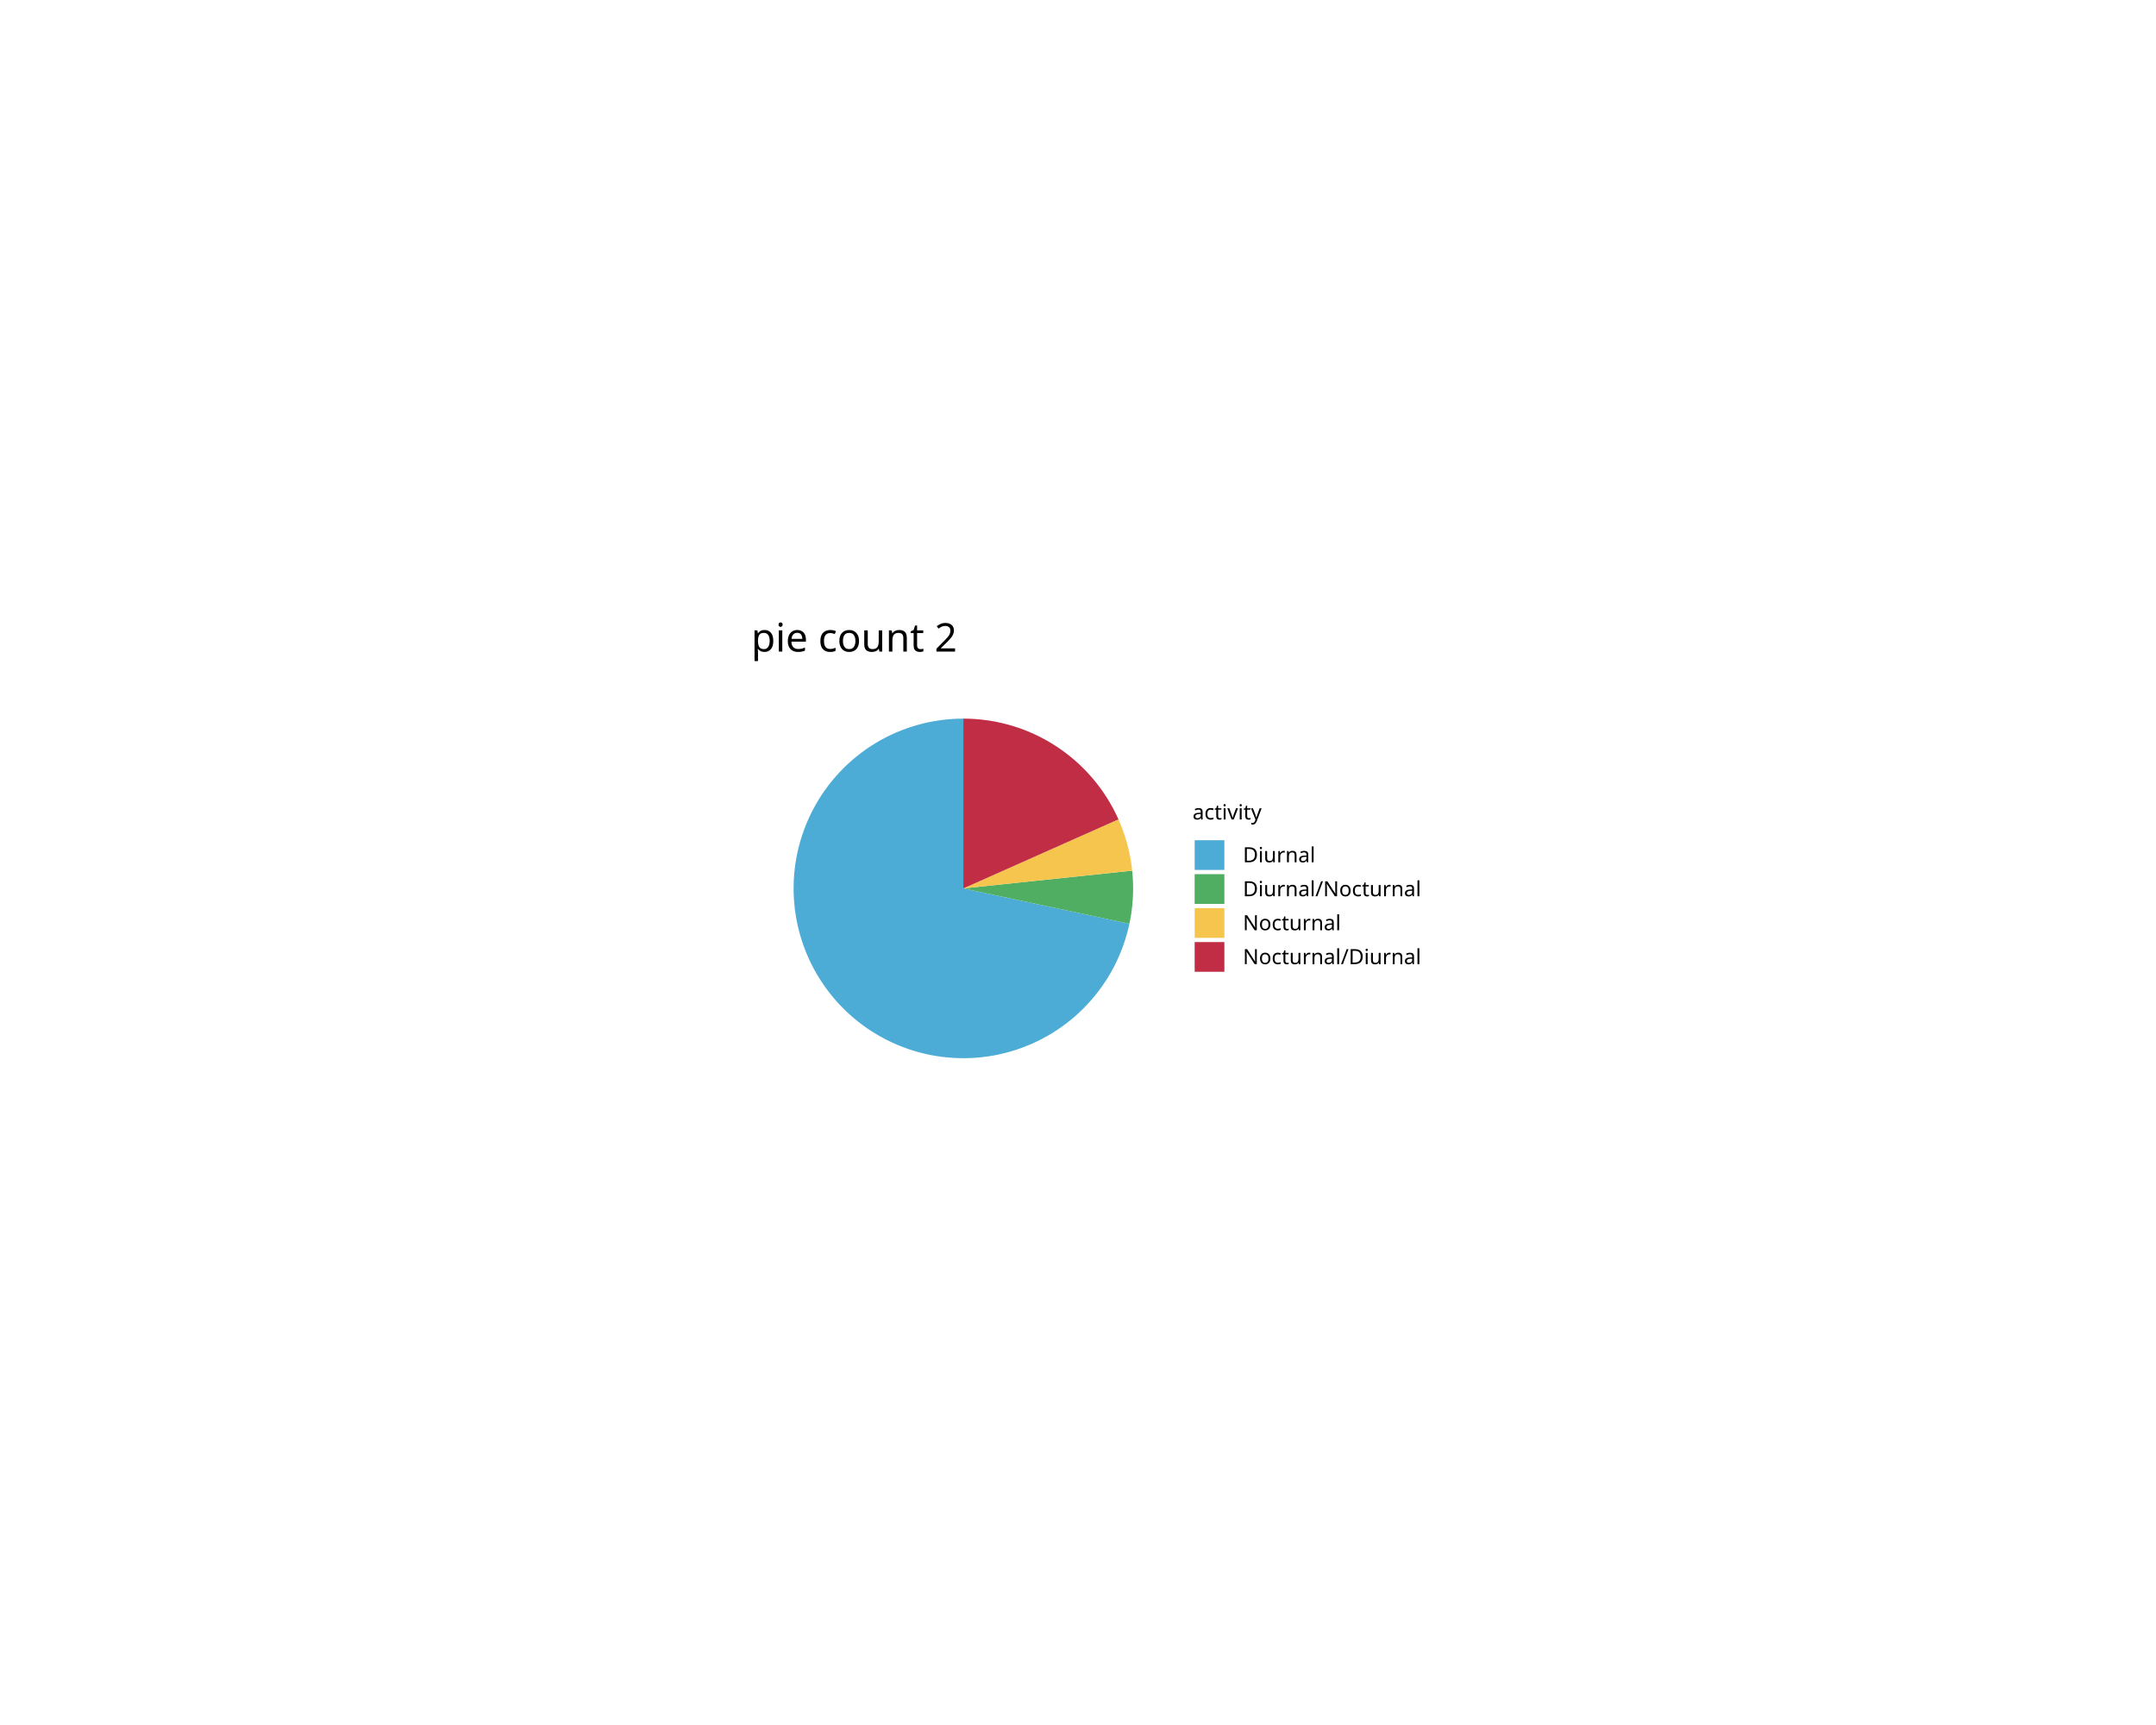
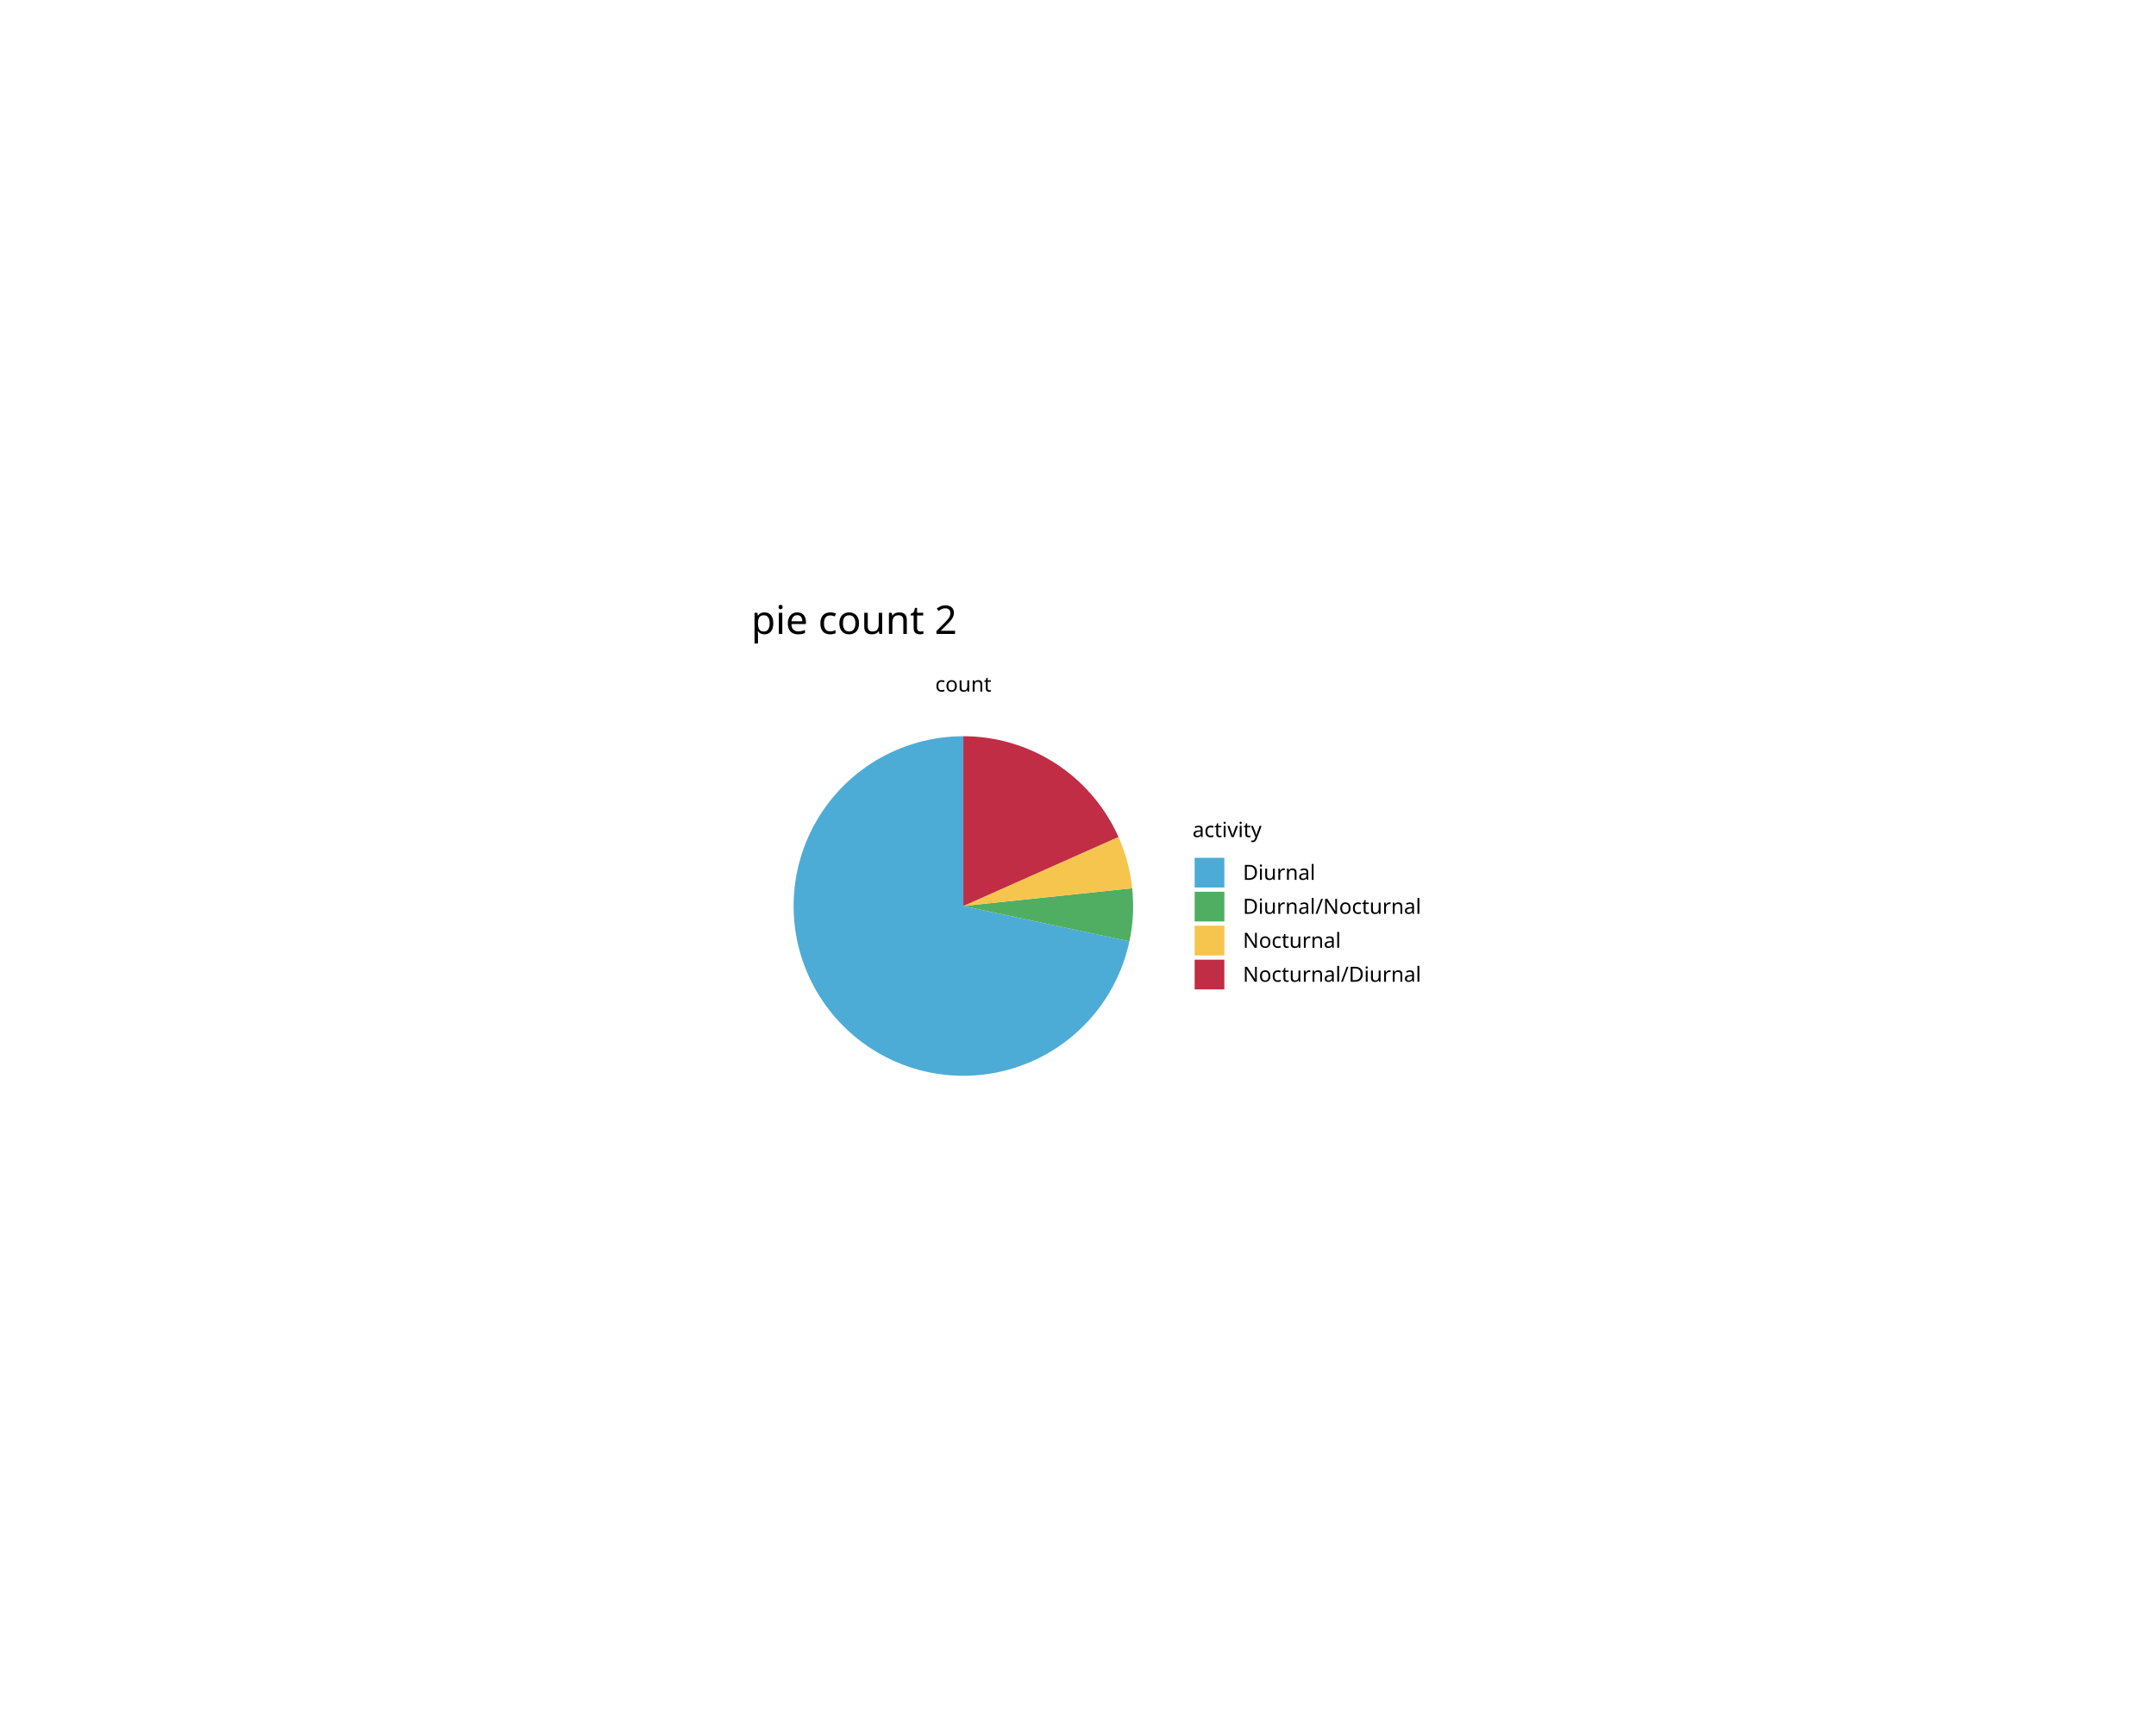
<svg xmlns="http://www.w3.org/2000/svg" class="svglite" data-engine-version="2.0" width="720.00pt" height="576.00pt" viewBox="0 0 720.00 576.00">
  <defs>
    <style type="text/css">
    .svglite line, .svglite polyline, .svglite polygon, .svglite path, .svglite rect, .svglite circle {
      fill: none;
      stroke: #000000;
      stroke-linecap: round;
      stroke-linejoin: round;
      stroke-miterlimit: 10.00;
    }
  </style>
  </defs>
  <rect width="100%" height="100%" style="stroke: none; fill: #FFFFFF;" />
  <defs>
    <clipPath id="cpMC4wMHw3MjAuMDB8MC4wMHw1NzYuMDA=">
      <rect x="0.00" y="0.00" width="720.00" height="576.00" />
    </clipPath>
  </defs>
  <g clip-path="url(#cpMC4wMHw3MjAuMDB8MC4wMHw1NzYuMDA=)">
</g>
  <defs>
-     <clipPath id="cpMjQ1LjM3fDQ3NC42M3wyMDMuMDB8MzczLjAw">
-       <rect x="245.37" y="203.00" width="229.26" height="170.00" />
+     <clipPath id="cpMjQ1LjM3fDQ3NC42M3wxOTcuMTN8Mzc4Ljg3">
+       <rect x="245.37" y="197.13" width="229.26" height="181.75" />
    </clipPath>
  </defs>
-   <g clip-path="url(#cpMjQ1LjM3fDQ3NC42M3wyMDMuMDB8MzczLjAw)">
-     <rect x="245.37" y="203.00" width="229.26" height="170.00" style="stroke-width: 1.07; stroke: #FFFFFF; fill: #FFFFFF;" />
+   <g clip-path="url(#cpMjQ1LjM3fDQ3NC42M3wxOTcuMTN8Mzc4Ljg3)">
+     <rect x="245.37" y="197.13" width="229.26" height="181.75" style="stroke-width: 1.07; stroke: #FFFFFF; fill: #FFFFFF;" />
  </g>
  <g clip-path="url(#cpMC4wMHw3MjAuMDB8MC4wMHw1NzYuMDA=)">
</g>
  <defs>
-     <clipPath id="cpMjUwLjg1fDM5Mi41OHwyMjUuNzl8MzY3LjUy">
-       <rect x="250.85" y="225.79" width="141.73" height="141.73" />
+     <clipPath id="cpMjUwLjg1fDM5Mi41OHwyMzEuNjZ8MzczLjM5">
+       <rect x="250.85" y="231.66" width="141.73" height="141.73" />
    </clipPath>
  </defs>
-   <g clip-path="url(#cpMjUwLjg1fDM5Mi41OHwyMjUuNzl8MzY3LjUy)">
+   <g clip-path="url(#cpMjUwLjg1fDM5Mi41OHwyMzEuNjZ8MzczLjM5)">
</g>
  <g clip-path="url(#cpMC4wMHw3MjAuMDB8MC4wMHw1NzYuMDA=)">
</g>
-   <g clip-path="url(#cpMjUwLjg1fDM5Mi41OHwyMjUuNzl8MzY3LjUy)">
-     <polygon points="321.71,296.65 321.71,294.70 321.71,292.74 321.71,290.79 321.71,288.83 321.71,286.88 321.71,284.92 321.71,282.97 321.71,281.01 321.71,279.06 321.71,277.10 321.71,275.15 321.71,273.19 321.71,271.24 321.71,269.28 321.71,267.33 321.71,265.37 321.71,263.42 321.71,261.46 321.71,259.51 321.71,257.55 321.71,255.60 321.71,253.64 321.71,251.69 321.71,249.73 321.71,247.78 321.71,245.82 321.71,243.87 321.71,241.91 321.71,239.96 319.80,239.99 317.88,240.09 315.97,240.25 314.06,240.48 312.16,240.77 310.28,241.12 308.40,241.54 306.55,242.03 304.71,242.57 302.88,243.18 301.09,243.85 299.31,244.57 297.56,245.36 295.84,246.21 294.14,247.11 292.48,248.08 290.86,249.09 289.26,250.16 287.71,251.29 286.19,252.47 284.72,253.69 283.28,254.97 281.90,256.30 280.55,257.67 279.26,259.08 278.01,260.54 276.81,262.04 275.67,263.58 274.57,265.16 273.53,266.77 272.55,268.42 271.62,270.10 270.75,271.81 269.94,273.55 269.19,275.32 268.50,277.11 267.87,278.92 267.30,280.75 266.79,282.60 266.35,284.47 265.96,286.35 265.65,288.25 265.40,290.15 265.21,292.06 265.08,293.97 265.03,295.89 265.03,297.81 265.11,299.73 265.24,301.64 265.44,303.55 265.71,305.45 266.04,307.35 266.43,309.22 266.89,311.09 267.41,312.94 267.99,314.76 268.64,316.57 269.34,318.36 270.11,320.12 270.93,321.85 271.81,323.56 272.75,325.23 273.75,326.87 274.80,328.48 275.90,330.05 277.06,331.58 278.27,333.07 279.52,334.52 280.83,335.93 282.18,337.29 283.58,338.60 285.02,339.87 286.51,341.09 288.03,342.25 289.59,343.37 291.19,344.43 292.83,345.43 294.50,346.38 296.20,347.28 297.92,348.11 299.68,348.89 301.46,349.60 303.26,350.26 305.09,350.85 306.93,351.38 308.79,351.85 310.67,352.26 312.56,352.60 314.46,352.88 316.37,353.09 318.28,353.24 320.20,353.32 322.12,353.34 324.04,353.30 325.95,353.19 327.86,353.01 329.77,352.77 331.66,352.47 333.55,352.10 335.42,351.66 337.27,351.17 339.11,350.61 340.92,349.99 342.72,349.31 344.49,348.57 346.23,347.77 347.95,346.91 349.63,345.99 351.29,345.02 352.91,343.99 354.49,342.91 356.04,341.77 357.55,340.58 359.02,339.35 360.44,338.06 361.82,336.72 363.15,335.34 364.44,333.92 365.67,332.45 366.86,330.94 368.00,329.39 369.08,327.81 370.11,326.19 371.08,324.53 371.99,322.85 372.85,321.13 373.65,319.38 374.39,317.61 375.07,315.82 375.69,314.00 376.24,312.16 376.74,310.31 377.17,308.44 375.26,308.03 373.34,307.63 371.43,307.22 369.52,306.81 367.61,306.41 365.70,306.00 363.78,305.59 361.87,305.19 359.96,304.78 358.05,304.37 356.13,303.97 354.22,303.56 352.31,303.16 350.40,302.75 348.49,302.34 346.57,301.94 344.66,301.53 342.75,301.12 340.84,300.72 338.92,300.31 337.01,299.90 335.10,299.50 333.19,299.09 331.28,298.68 329.36,298.28 327.45,297.87 325.54,297.46 323.63,297.06 321.71,296.65 " style="stroke-width: 1.07; stroke: none; stroke-linecap: butt; stroke-linejoin: miter; fill: #4DACD6;" />
-     <polygon points="321.71,296.65 323.63,297.06 325.54,297.46 327.45,297.87 329.36,298.28 331.28,298.68 333.19,299.09 335.10,299.50 337.01,299.90 338.92,300.31 340.84,300.72 342.75,301.12 344.66,301.53 346.57,301.94 348.49,302.34 350.40,302.75 352.31,303.16 354.22,303.56 356.13,303.97 358.05,304.37 359.96,304.78 361.87,305.19 363.78,305.59 365.70,306.00 367.61,306.41 369.52,306.81 371.43,307.22 373.34,307.63 375.26,308.03 377.17,308.44 377.55,306.50 377.86,304.54 378.10,302.58 378.27,300.61 378.37,298.63 378.41,296.65 378.37,294.67 378.27,292.70 378.10,290.73 376.15,290.93 374.21,291.13 372.26,291.34 370.32,291.54 368.38,291.75 366.43,291.95 364.49,292.16 362.54,292.36 360.60,292.57 358.65,292.77 356.71,292.97 354.77,293.18 352.82,293.38 350.88,293.59 348.93,293.79 346.99,294.00 345.05,294.20 343.10,294.40 341.16,294.61 339.21,294.81 337.27,295.02 335.32,295.22 333.38,295.43 331.44,295.63 329.49,295.83 327.55,296.04 325.60,296.24 323.66,296.45 321.71,296.65 " style="stroke-width: 1.07; stroke: none; stroke-linecap: butt; stroke-linejoin: miter; fill: #4FAE62;" />
-     <polygon points="321.71,296.65 323.66,296.45 325.60,296.24 327.55,296.04 329.49,295.83 331.44,295.63 333.38,295.43 335.32,295.22 337.27,295.02 339.21,294.81 341.16,294.61 343.10,294.40 345.05,294.20 346.99,294.00 348.93,293.79 350.88,293.59 352.82,293.38 354.77,293.18 356.71,292.97 358.65,292.77 360.60,292.57 362.54,292.36 364.49,292.16 366.43,291.95 368.38,291.75 370.32,291.54 372.26,291.34 374.21,291.13 376.15,290.93 378.10,290.73 377.86,288.76 377.55,286.81 377.17,284.86 376.72,282.94 376.21,281.03 375.63,279.13 374.99,277.26 374.28,275.41 373.51,273.59 371.72,274.39 369.93,275.18 368.15,275.98 366.36,276.77 364.58,277.57 362.79,278.36 361.00,279.16 359.22,279.95 357.43,280.75 355.65,281.54 353.86,282.34 352.08,283.13 350.29,283.93 348.50,284.72 346.72,285.52 344.93,286.32 343.15,287.11 341.36,287.91 339.57,288.70 337.79,289.50 336.00,290.29 334.22,291.09 332.43,291.88 330.64,292.68 328.86,293.47 327.07,294.27 325.29,295.06 323.50,295.86 321.71,296.65 " style="stroke-width: 1.07; stroke: none; stroke-linecap: butt; stroke-linejoin: miter; fill: #F6C54D;" />
-     <polygon points="321.71,296.65 323.50,295.86 325.29,295.06 327.07,294.27 328.86,293.47 330.64,292.68 332.43,291.88 334.22,291.09 336.00,290.29 337.79,289.50 339.57,288.70 341.36,287.91 343.15,287.11 344.93,286.32 346.72,285.52 348.50,284.72 350.29,283.93 352.08,283.13 353.86,282.34 355.65,281.54 357.43,280.75 359.22,279.95 361.00,279.16 362.79,278.36 364.58,277.57 366.36,276.77 368.15,275.98 369.93,275.18 371.72,274.39 373.51,273.59 372.70,271.85 371.83,270.14 370.90,268.46 369.92,266.81 368.88,265.19 367.78,263.61 366.64,262.07 365.44,260.57 364.19,259.11 362.90,257.69 361.55,256.32 360.17,254.99 358.73,253.71 357.26,252.48 355.74,251.31 354.18,250.18 352.59,249.11 350.96,248.09 349.30,247.12 347.61,246.22 345.88,245.37 344.13,244.58 342.36,243.85 340.56,243.18 338.73,242.57 336.89,242.03 335.03,241.55 333.16,241.13 331.27,240.77 329.37,240.48 327.47,240.25 325.55,240.09 323.64,239.99 321.71,239.96 321.71,241.91 321.71,243.87 321.71,245.82 321.71,247.78 321.71,249.73 321.71,251.69 321.71,253.64 321.71,255.60 321.71,257.55 321.71,259.51 321.71,261.46 321.71,263.42 321.71,265.37 321.71,267.33 321.71,269.28 321.71,271.24 321.71,273.19 321.71,275.15 321.71,277.10 321.71,279.06 321.71,281.01 321.71,282.97 321.71,284.92 321.71,286.88 321.71,288.83 321.71,290.79 321.71,292.74 321.71,294.70 321.71,296.65 " style="stroke-width: 1.07; stroke: none; stroke-linecap: butt; stroke-linejoin: miter; fill: #C02D45;" />
+   <g clip-path="url(#cpMjUwLjg1fDM5Mi41OHwyMzEuNjZ8MzczLjM5)">
+     <polygon points="321.71,302.53 321.71,300.57 321.71,298.62 321.71,296.66 321.71,294.71 321.71,292.75 321.71,290.80 321.71,288.84 321.71,286.89 321.71,284.93 321.71,282.98 321.71,281.02 321.71,279.07 321.71,277.11 321.71,275.16 321.71,273.20 321.71,271.25 321.71,269.29 321.71,267.34 321.71,265.38 321.71,263.43 321.71,261.47 321.71,259.52 321.71,257.56 321.71,255.61 321.71,253.65 321.71,251.70 321.71,249.74 321.71,247.79 321.71,245.83 319.80,245.87 317.88,245.96 315.97,246.13 314.06,246.35 312.16,246.64 310.28,247.00 308.40,247.42 306.55,247.90 304.71,248.45 302.88,249.05 301.09,249.72 299.31,250.45 297.56,251.24 295.84,252.08 294.14,252.99 292.48,253.95 290.86,254.97 289.26,256.04 287.71,257.17 286.19,258.34 284.72,259.57 283.28,260.85 281.90,262.17 280.55,263.54 279.26,264.96 278.01,266.42 276.81,267.92 275.67,269.46 274.57,271.03 273.53,272.65 272.55,274.30 271.62,275.98 270.75,277.69 269.94,279.43 269.19,281.19 268.50,282.98 267.87,284.80 267.30,286.63 266.79,288.48 266.35,290.35 265.96,292.23 265.65,294.12 265.40,296.02 265.21,297.93 265.08,299.85 265.03,301.77 265.03,303.69 265.11,305.61 265.24,307.52 265.44,309.43 265.71,311.33 266.04,313.22 266.43,315.10 266.89,316.96 267.41,318.81 267.99,320.64 268.64,322.45 269.34,324.23 270.11,325.99 270.93,327.73 271.81,329.43 272.75,331.11 273.75,332.75 274.80,334.35 275.90,335.92 277.06,337.45 278.27,338.95 279.52,340.40 280.83,341.80 282.18,343.16 283.58,344.48 285.02,345.75 286.51,346.96 288.03,348.13 289.59,349.24 291.19,350.30 292.83,351.31 294.50,352.26 296.20,353.15 297.92,353.99 299.68,354.76 301.46,355.48 303.26,356.13 305.09,356.73 306.93,357.26 308.79,357.73 310.67,358.13 312.56,358.48 314.46,358.75 316.37,358.97 318.28,359.12 320.20,359.20 322.12,359.22 324.04,359.17 325.95,359.06 327.86,358.89 329.77,358.65 331.66,358.34 333.55,357.97 335.42,357.54 337.27,357.04 339.11,356.49 340.92,355.87 342.72,355.19 344.49,354.44 346.23,353.64 347.95,352.79 349.63,351.87 351.29,350.89 352.91,349.87 354.49,348.78 356.04,347.65 357.55,346.46 359.02,345.22 360.44,343.93 361.82,342.60 363.15,341.22 364.44,339.79 365.67,338.33 366.86,336.82 368.00,335.27 369.08,333.68 370.11,332.06 371.08,330.41 371.99,328.72 372.85,327.00 373.65,325.26 374.39,323.49 375.07,321.69 375.69,319.88 376.24,318.04 376.74,316.18 377.17,314.31 375.26,313.91 373.34,313.50 371.43,313.09 369.52,312.69 367.61,312.28 365.70,311.88 363.78,311.47 361.87,311.06 359.96,310.66 358.05,310.25 356.13,309.84 354.22,309.44 352.31,309.03 350.40,308.62 348.49,308.22 346.57,307.81 344.66,307.40 342.75,307.00 340.84,306.59 338.92,306.19 337.01,305.78 335.10,305.37 333.19,304.97 331.28,304.56 329.36,304.15 327.45,303.75 325.54,303.34 323.63,302.93 321.71,302.53 " style="stroke-width: 1.07; stroke: none; stroke-linecap: butt; stroke-linejoin: miter; fill: #4DACD6;" />
+     <polygon points="321.71,302.53 323.63,302.93 325.54,303.34 327.45,303.75 329.36,304.15 331.28,304.56 333.19,304.97 335.10,305.37 337.01,305.78 338.92,306.19 340.84,306.59 342.75,307.00 344.66,307.40 346.57,307.81 348.49,308.22 350.40,308.62 352.31,309.03 354.22,309.44 356.13,309.84 358.05,310.25 359.96,310.66 361.87,311.06 363.78,311.47 365.70,311.88 367.61,312.28 369.52,312.69 371.43,313.09 373.34,313.50 375.26,313.91 377.17,314.31 377.55,312.37 377.86,310.42 378.10,308.45 378.27,306.48 378.37,304.51 378.41,302.53 378.37,300.55 378.27,298.57 378.10,296.60 376.15,296.81 374.21,297.01 372.26,297.21 370.32,297.42 368.38,297.62 366.43,297.83 364.49,298.03 362.54,298.24 360.60,298.44 358.65,298.64 356.71,298.85 354.77,299.05 352.82,299.26 350.88,299.46 348.93,299.67 346.99,299.87 345.05,300.07 343.10,300.28 341.16,300.48 339.21,300.69 337.27,300.89 335.32,301.10 333.38,301.30 331.44,301.51 329.49,301.71 327.55,301.91 325.60,302.12 323.66,302.32 321.71,302.53 " style="stroke-width: 1.07; stroke: none; stroke-linecap: butt; stroke-linejoin: miter; fill: #4FAE62;" />
+     <polygon points="321.71,302.53 323.66,302.32 325.60,302.12 327.55,301.91 329.49,301.71 331.44,301.51 333.38,301.30 335.32,301.10 337.27,300.89 339.21,300.69 341.16,300.48 343.10,300.28 345.05,300.07 346.99,299.87 348.93,299.67 350.88,299.46 352.82,299.26 354.77,299.05 356.71,298.85 358.65,298.64 360.60,298.44 362.54,298.24 364.49,298.03 366.43,297.83 368.38,297.62 370.32,297.42 372.26,297.21 374.21,297.01 376.15,296.81 378.10,296.60 377.86,294.64 377.55,292.68 377.17,290.74 376.72,288.81 376.21,286.90 375.63,285.01 374.99,283.14 374.28,281.29 373.51,279.47 371.72,280.26 369.93,281.06 368.15,281.85 366.36,282.65 364.58,283.44 362.79,284.24 361.00,285.03 359.22,285.83 357.43,286.62 355.65,287.42 353.86,288.21 352.08,289.01 350.29,289.80 348.50,290.60 346.72,291.40 344.93,292.19 343.15,292.99 341.36,293.78 339.57,294.58 337.79,295.37 336.00,296.17 334.22,296.96 332.43,297.76 330.64,298.55 328.86,299.35 327.07,300.14 325.29,300.94 323.50,301.73 321.71,302.53 " style="stroke-width: 1.07; stroke: none; stroke-linecap: butt; stroke-linejoin: miter; fill: #F6C54D;" />
+     <polygon points="321.71,302.53 323.50,301.73 325.29,300.94 327.07,300.14 328.86,299.35 330.64,298.55 332.43,297.76 334.22,296.96 336.00,296.17 337.79,295.37 339.57,294.58 341.36,293.78 343.15,292.99 344.93,292.19 346.72,291.40 348.50,290.60 350.29,289.80 352.08,289.01 353.86,288.21 355.65,287.42 357.43,286.62 359.22,285.83 361.00,285.03 362.79,284.24 364.58,283.44 366.36,282.65 368.15,281.85 369.93,281.06 371.72,280.26 373.51,279.47 372.70,277.73 371.83,276.01 370.90,274.33 369.92,272.68 368.88,271.07 367.78,269.49 366.64,267.95 365.44,266.44 364.19,264.98 362.90,263.57 361.55,262.19 360.17,260.87 358.73,259.59 357.26,258.36 355.74,257.18 354.18,256.05 352.59,254.98 350.96,253.96 349.30,253.00 347.61,252.09 345.88,251.24 344.13,250.46 342.36,249.73 340.56,249.06 338.73,248.45 336.89,247.90 335.03,247.42 333.16,247.00 331.27,246.65 329.37,246.35 327.47,246.13 325.55,245.96 323.64,245.87 321.71,245.83 321.71,247.79 321.71,249.74 321.71,251.70 321.71,253.65 321.71,255.61 321.71,257.56 321.71,259.52 321.71,261.47 321.71,263.43 321.71,265.38 321.71,267.34 321.71,269.29 321.71,271.25 321.71,273.20 321.71,275.16 321.71,277.11 321.71,279.07 321.71,281.02 321.71,282.98 321.71,284.93 321.71,286.89 321.71,288.84 321.71,290.80 321.71,292.75 321.71,294.71 321.71,296.66 321.71,298.62 321.71,300.57 321.71,302.53 " style="stroke-width: 1.07; stroke: none; stroke-linecap: butt; stroke-linejoin: miter; fill: #C02D45;" />
  </g>
  <g clip-path="url(#cpMC4wMHw3MjAuMDB8MC4wMHw1NzYuMDA=)">
-     <text x="398.25" y="273.64" style="font-size: 7.00px; font-family: sans;" textLength="21.40px" lengthAdjust="spacingAndGlyphs">activity</text>
-     <rect x="398.96" y="280.56" width="9.92" height="9.92" style="stroke-width: 1.07; stroke: none; stroke-linecap: butt; stroke-linejoin: miter; fill: #4DACD6;" />
-     <rect x="398.96" y="291.90" width="9.92" height="9.92" style="stroke-width: 1.07; stroke: none; stroke-linecap: butt; stroke-linejoin: miter; fill: #4FAE62;" />
-     <rect x="398.96" y="303.24" width="9.92" height="9.92" style="stroke-width: 1.07; stroke: none; stroke-linecap: butt; stroke-linejoin: miter; fill: #F6C54D;" />
-     <rect x="398.96" y="314.57" width="9.92" height="9.92" style="stroke-width: 1.07; stroke: none; stroke-linecap: butt; stroke-linejoin: miter; fill: #C02D45;" />
-     <text x="415.07" y="287.93" style="font-size: 7.00px; font-family: sans;" textLength="22.18px" lengthAdjust="spacingAndGlyphs">Diurnal</text>
-     <text x="415.07" y="299.27" style="font-size: 7.00px; font-family: sans;" textLength="54.08px" lengthAdjust="spacingAndGlyphs">Diurnal/Nocturnal</text>
-     <text x="415.07" y="310.61" style="font-size: 7.00px; font-family: sans;" textLength="29.96px" lengthAdjust="spacingAndGlyphs">Nocturnal</text>
-     <text x="415.07" y="321.94" style="font-size: 7.00px; font-family: sans;" textLength="54.08px" lengthAdjust="spacingAndGlyphs">Nocturnal/Diurnal</text>
-     <text x="250.85" y="217.57" style="font-size: 13.20px; font-family: sans;" textLength="64.59px" lengthAdjust="spacingAndGlyphs">pie count 2</text>
+     <text x="398.25" y="279.52" style="font-size: 7.00px; font-family: sans;" textLength="21.40px" lengthAdjust="spacingAndGlyphs">activity</text>
+     <rect x="398.96" y="286.43" width="9.92" height="9.92" style="stroke-width: 1.07; stroke: none; stroke-linecap: butt; stroke-linejoin: miter; fill: #4DACD6;" />
+     <rect x="398.96" y="297.77" width="9.92" height="9.92" style="stroke-width: 1.07; stroke: none; stroke-linecap: butt; stroke-linejoin: miter; fill: #4FAE62;" />
+     <rect x="398.96" y="309.11" width="9.92" height="9.92" style="stroke-width: 1.07; stroke: none; stroke-linecap: butt; stroke-linejoin: miter; fill: #F6C54D;" />
+     <rect x="398.96" y="320.45" width="9.92" height="9.92" style="stroke-width: 1.07; stroke: none; stroke-linecap: butt; stroke-linejoin: miter; fill: #C02D45;" />
+     <text x="415.07" y="293.80" style="font-size: 7.00px; font-family: sans;" textLength="22.18px" lengthAdjust="spacingAndGlyphs">Diurnal</text>
+     <text x="415.07" y="305.14" style="font-size: 7.00px; font-family: sans;" textLength="54.08px" lengthAdjust="spacingAndGlyphs">Diurnal/Nocturnal</text>
+     <text x="415.07" y="316.48" style="font-size: 7.00px; font-family: sans;" textLength="29.96px" lengthAdjust="spacingAndGlyphs">Nocturnal</text>
+     <text x="415.07" y="327.82" style="font-size: 7.00px; font-family: sans;" textLength="54.08px" lengthAdjust="spacingAndGlyphs">Nocturnal/Diurnal</text>
+     <text x="321.71" y="230.93" text-anchor="middle" style="font-size: 7.00px; font-family: sans;" textLength="17.13px" lengthAdjust="spacingAndGlyphs">count</text>
+     <text x="250.85" y="211.69" style="font-size: 13.20px; font-family: sans;" textLength="64.59px" lengthAdjust="spacingAndGlyphs">pie count 2</text>
  </g>
</svg>
